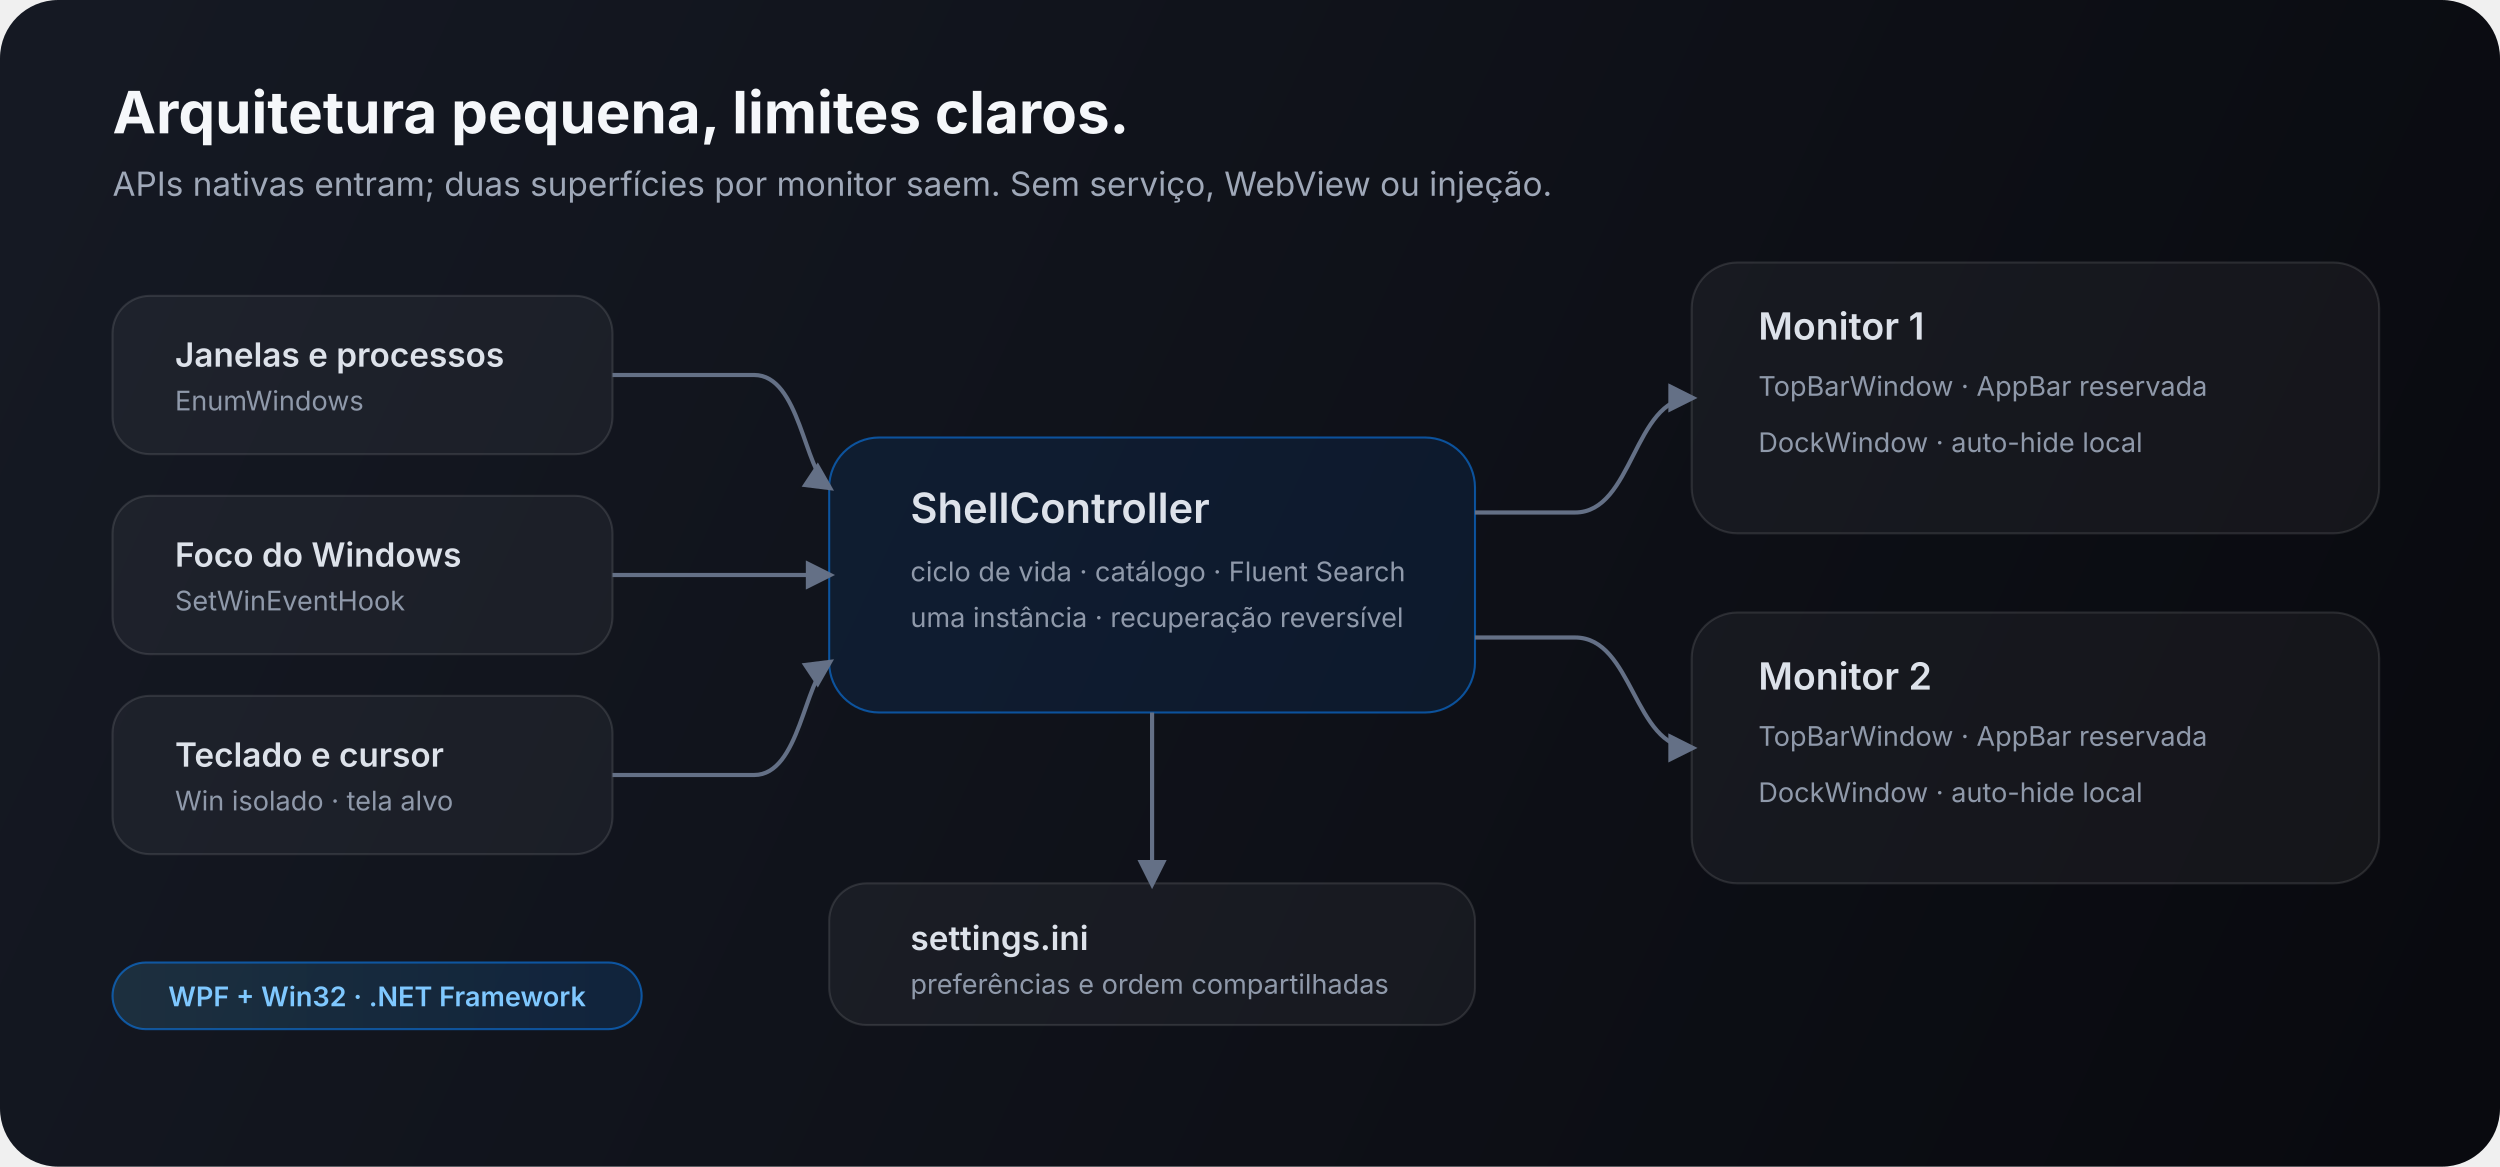
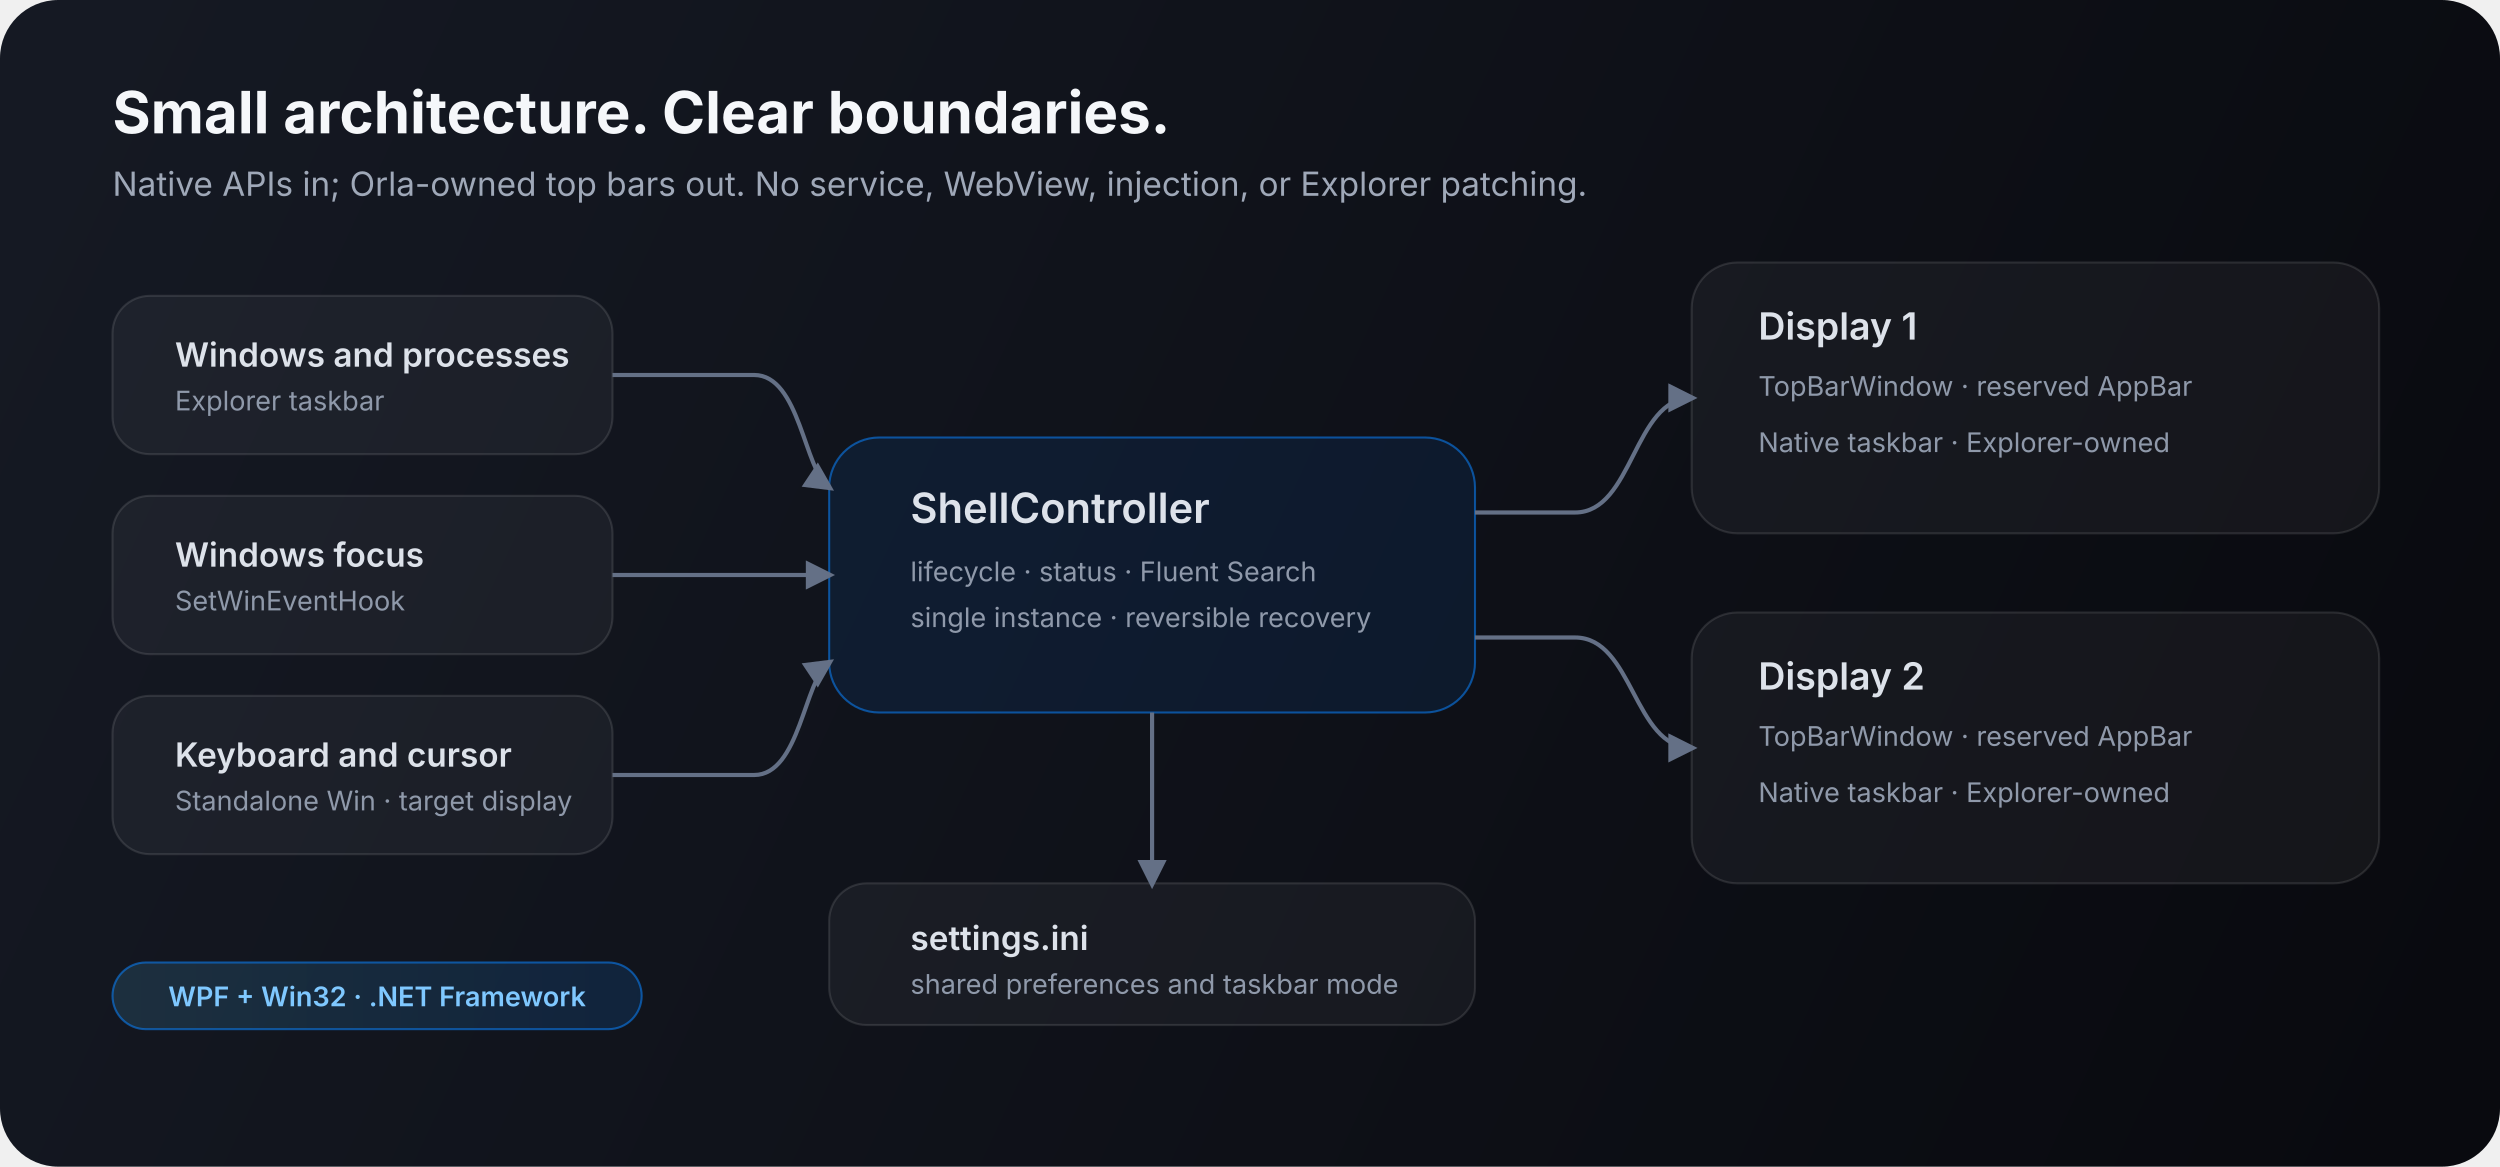
<svg xmlns="http://www.w3.org/2000/svg" viewBox="0 0 1200 560" role="img" aria-labelledby="title desc">
  <defs>
    <linearGradient id="bg" x1="40" y1="20" x2="1160" y2="540" gradientUnits="userSpaceOnUse">
      <stop stop-color="#151923" />
      <stop offset="1" stop-color="#090A0F" />
    </linearGradient>
    <linearGradient id="blue" x1="0" x2="1">
      <stop stop-color="#5AC8FA" />
      <stop offset="1" stop-color="#0A84FF" />
    </linearGradient>
    <marker id="arrow" viewBox="0 0 10 10" refX="8" refY="5" markerWidth="7" markerHeight="7" orient="auto-start-reverse">
      <path d="M0 0l10 5-10 5z" fill="#647086" />
    </marker>
  </defs>
  <rect width="1200" height="560" rx="28" fill="url(#bg)" />
  <g font-family="Segoe UI, Inter, sans-serif">
-     <text x="54" y="64" fill="#F5F7FA" font-size="28" font-weight="650">Arquitetura pequena, limites claros.</text>
-     <text x="54" y="94" fill="#9FA8B8" font-size="16">APIs nativas entram; duas superfícies por monitor saem. Sem serviço, WebView ou injeção.</text>
+     <text x="54" y="64" fill="#F5F7FA" font-size="28" font-weight="650">Small architecture. Clear boundaries.</text>
+     <text x="54" y="94" fill="#9FA8B8" font-size="16">Native APIs in; Orla-owned top bars out. No service, WebView, injection, or Explorer patching.</text>
    <g fill="#FFFFFF" fill-opacity=".045" stroke="#FFFFFF" stroke-opacity=".11">
      <rect x="54" y="142" width="240" height="76" rx="18" />
      <rect x="54" y="238" width="240" height="76" rx="18" />
      <rect x="54" y="334" width="240" height="76" rx="18" />
      <rect x="398" y="210" width="310" height="132" rx="24" fill="#0A84FF" fill-opacity=".09" stroke="#0A84FF" stroke-opacity=".55" />
      <rect x="812" y="126" width="330" height="130" rx="22" />
      <rect x="812" y="294" width="330" height="130" rx="22" />
      <rect x="398" y="424" width="310" height="68" rx="18" />
    </g>
    <g fill="#DDE2EA" font-size="16" font-weight="600">
-       <text x="84" y="176">Janelas e processos</text>
-       <text x="84" y="272">Foco do Windows</text>
-       <text x="84" y="368">Teclado e cursor</text>
+       <text x="84" y="176">Windows and processes</text>
+       <text x="84" y="272">Windows focus</text>
+       <text x="84" y="368">Keyboard and cursor</text>
      <text x="437" y="251" font-size="20">ShellController</text>
      <text x="437" y="456">settings.ini</text>
-       <text x="844" y="163" font-size="18">Monitor 1</text>
-       <text x="844" y="331" font-size="18">Monitor 2</text>
+       <text x="844" y="163" font-size="18">Display 1</text>
+       <text x="844" y="331" font-size="18">Display 2</text>
    </g>
    <g fill="#8F99AA" font-size="13">
-       <text x="84" y="197">EnumWindows</text>
+       <text x="84" y="197">Explorer taskbar</text>
      <text x="84" y="293">SetWinEventHook</text>
-       <text x="84" y="389">Win isolado · tela alvo</text>
-       <text x="437" y="279">ciclo de vida · catálogo · Fluent Search</text>
-       <text x="437" y="301">uma instância · recuperação reversível</text>
-       <text x="437" y="477">preferências e ordem compartilhadas</text>
-       <text x="844" y="190">TopBarWindow · AppBar reservada</text>
-       <text x="844" y="217">DockWindow · auto-hide local</text>
-       <text x="844" y="358">TopBarWindow · AppBar reservada</text>
-       <text x="844" y="385">DockWindow · auto-hide local</text>
+       <text x="84" y="389">Standalone Win · target display</text>
+       <text x="437" y="279">lifecycle · status · Fluent Search</text>
+       <text x="437" y="301">single instance · reversible recovery</text>
+       <text x="437" y="477">shared preferences and taskbar mode</text>
+       <text x="844" y="190">TopBarWindow · reserved AppBar</text>
+       <text x="844" y="217">Native taskbar · Explorer-owned</text>
+       <text x="844" y="358">TopBarWindow · reserved AppBar</text>
+       <text x="844" y="385">Native taskbar · Explorer-owned</text>
    </g>
    <g fill="none" stroke="#647086" stroke-width="2" marker-end="url(#arrow)">
      <path d="M294 180h68c22 0 24 46 36 54" />
      <path d="M294 276h104" />
      <path d="M294 372h68c22 0 24-46 36-54" />
      <path d="M708 246h48c28 0 28-55 56-55" />
      <path d="M708 306h48c28 0 28 53 56 53" />
      <path d="M553 342v82" />
    </g>
    <rect x="54" y="462" width="254" height="32" rx="16" fill="url(#blue)" fill-opacity=".14" stroke="#0A84FF" stroke-opacity=".55" />
    <text x="181" y="483" text-anchor="middle" fill="#7FC8FF" font-size="13" font-weight="600">WPF + Win32 · .NET Framework</text>
  </g>
</svg>
